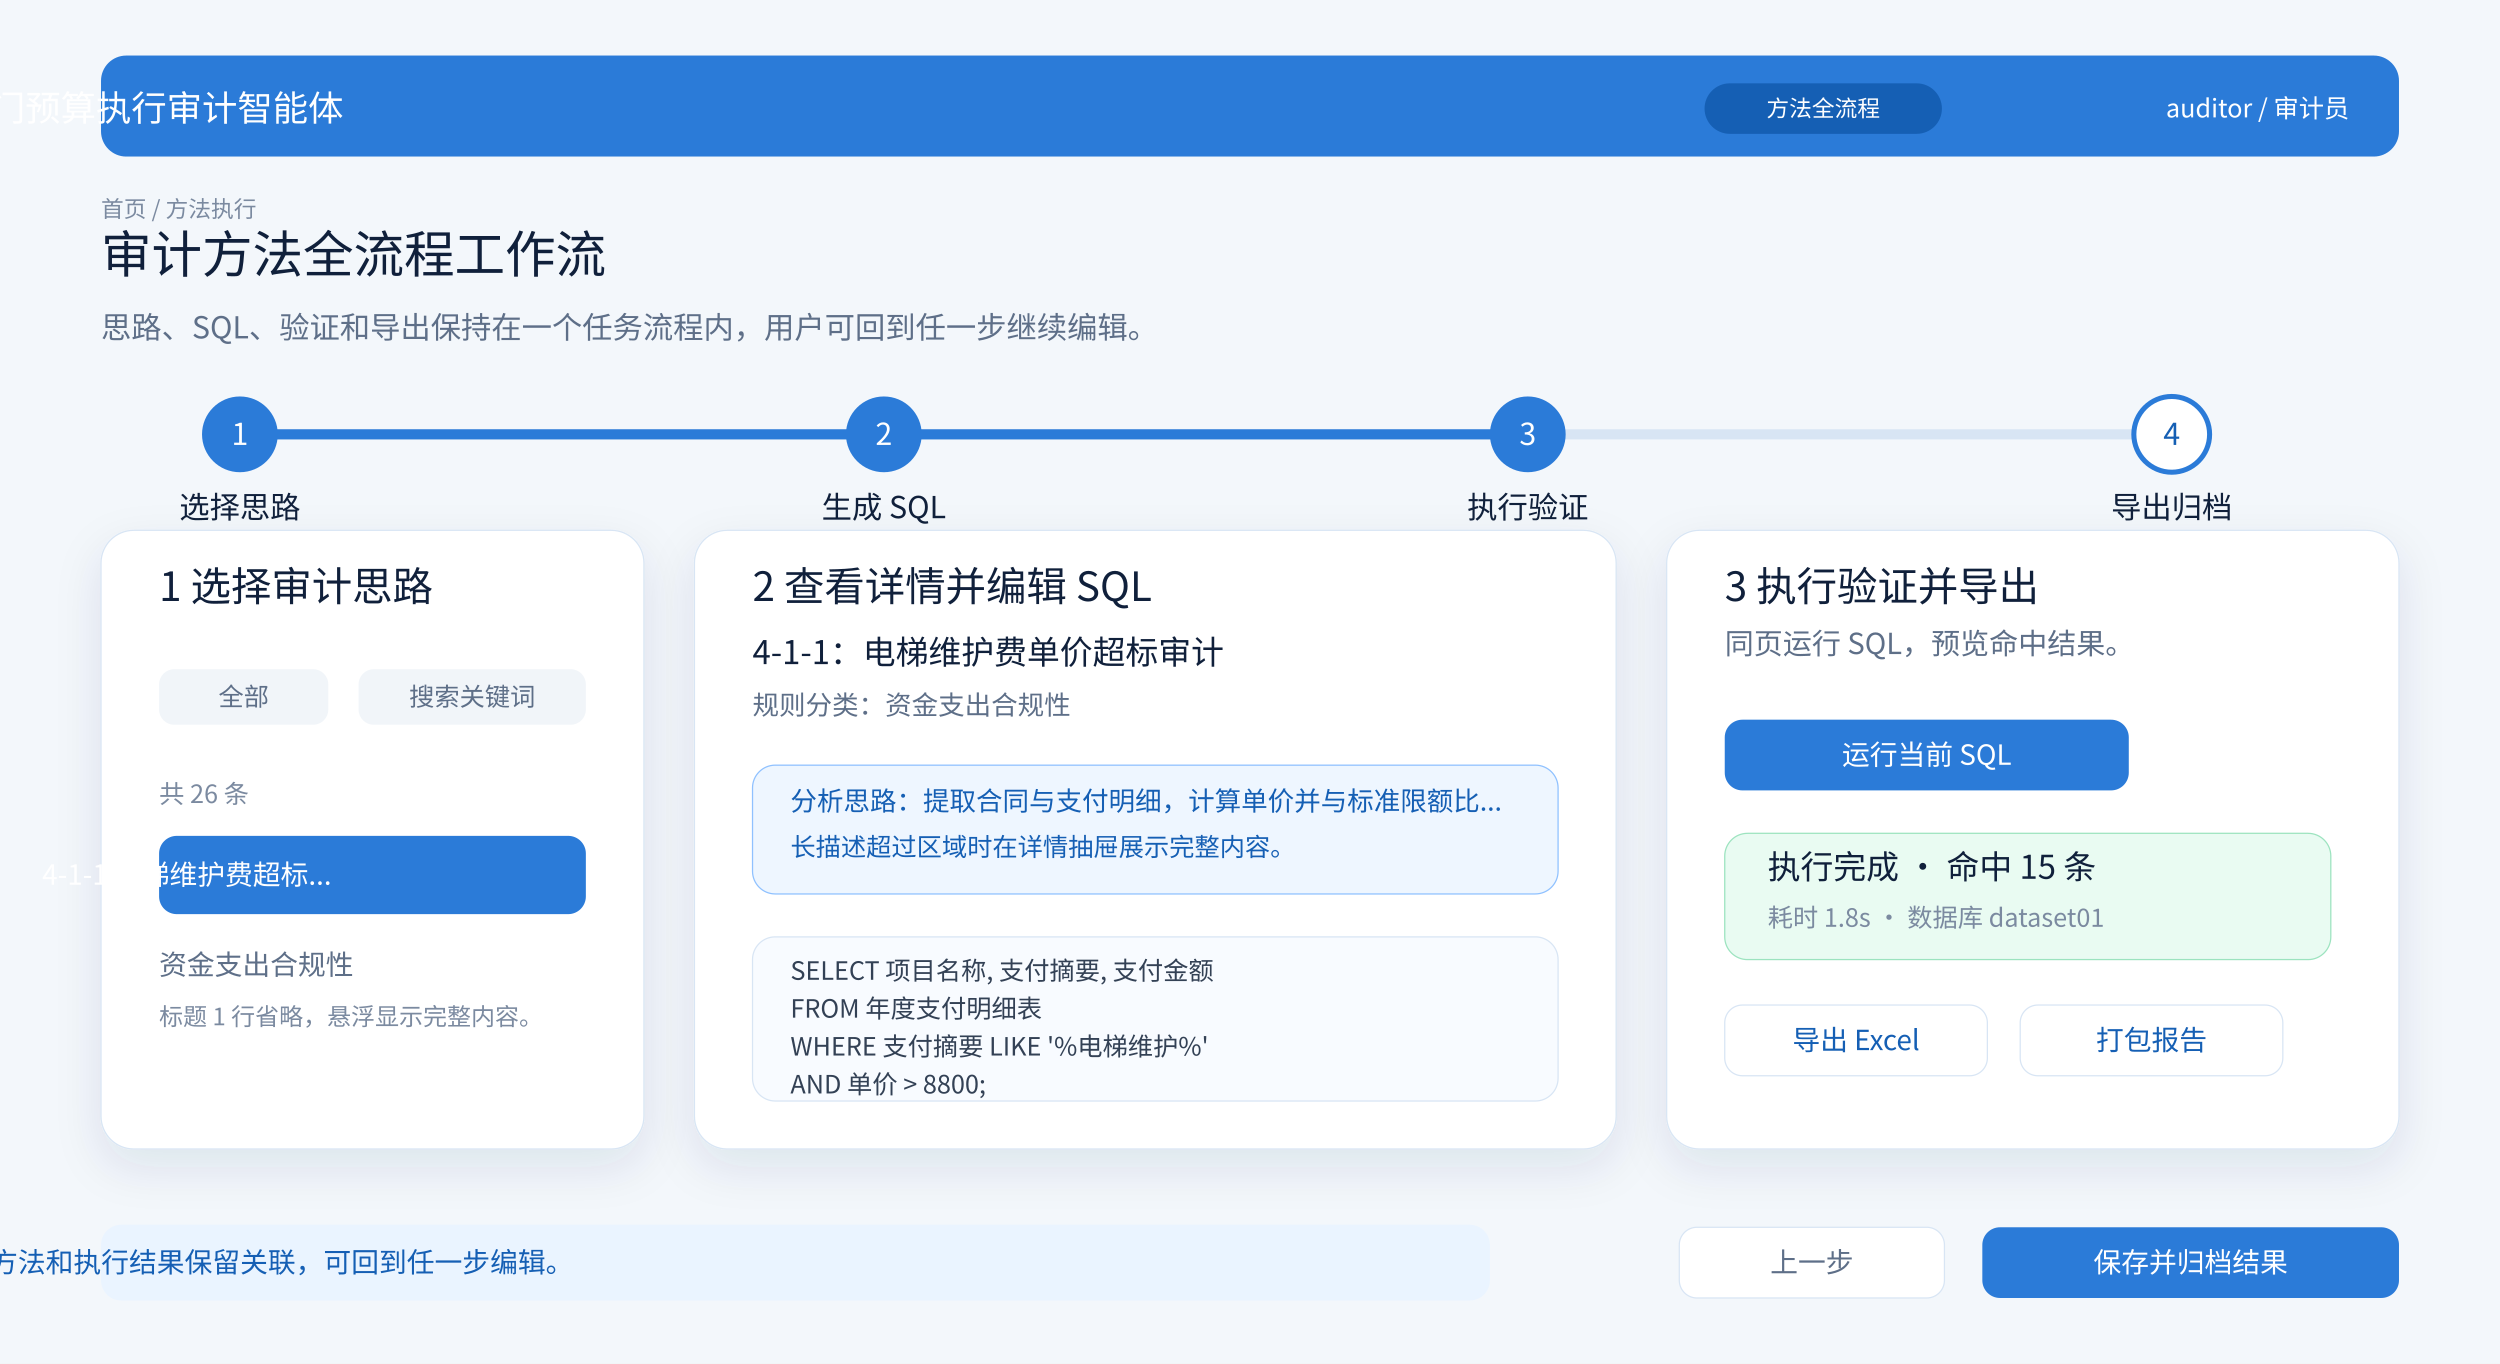
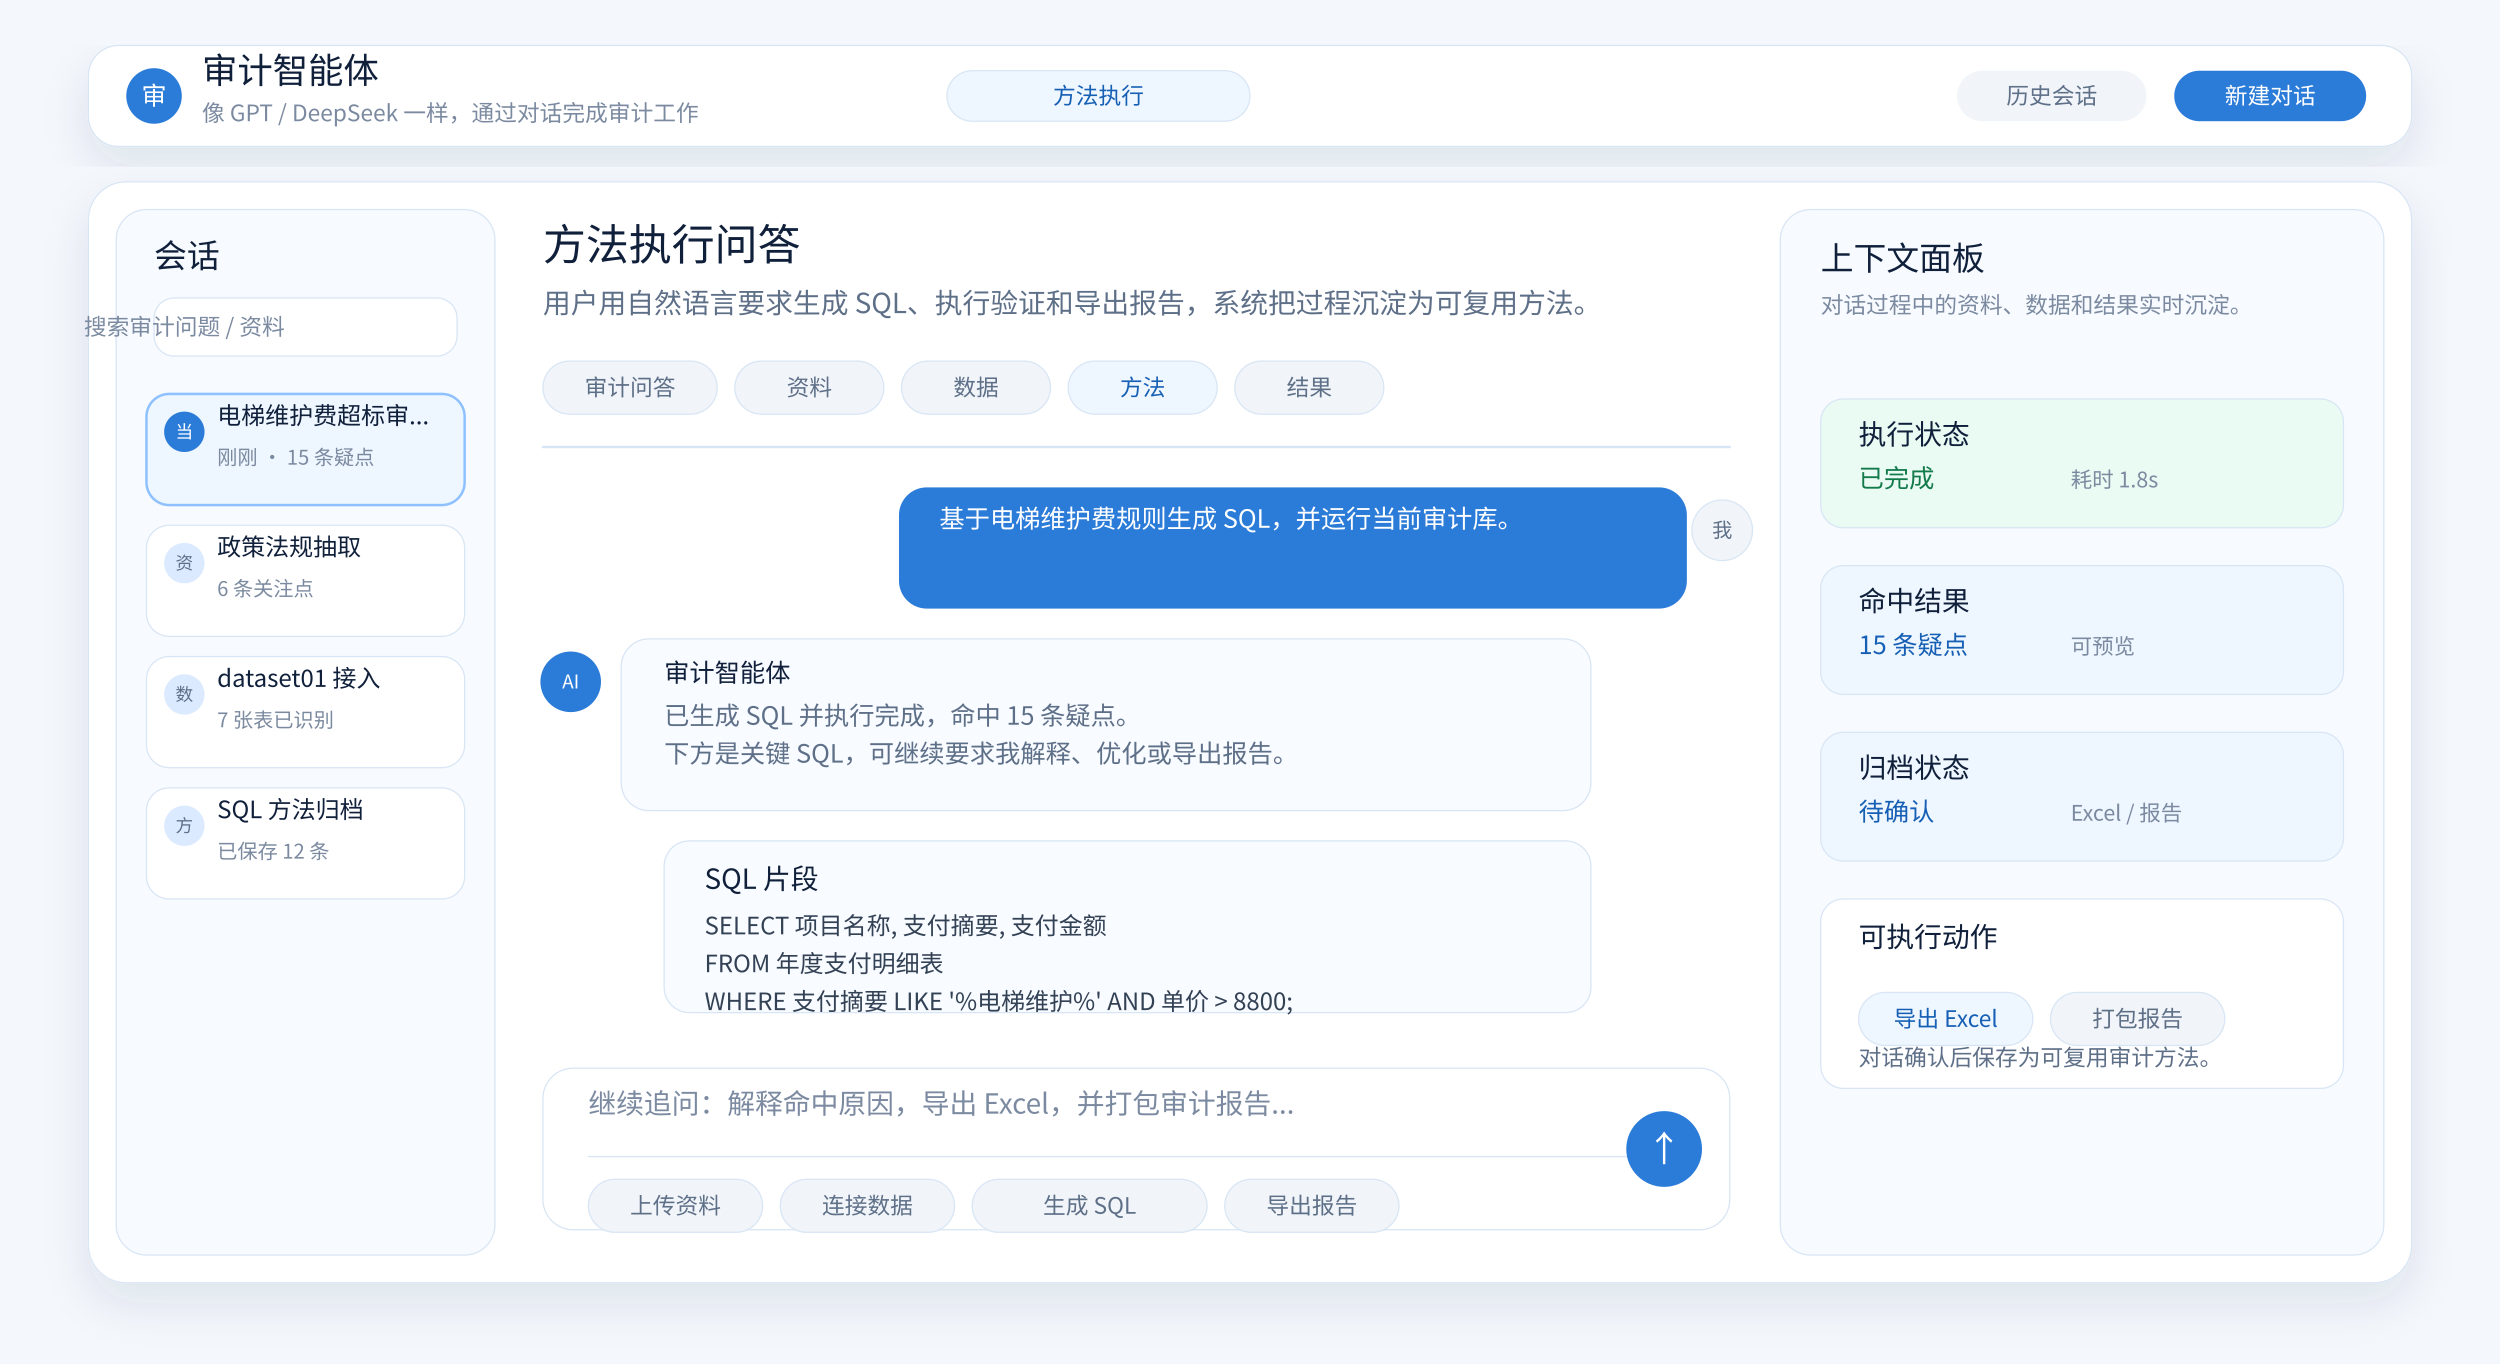
<svg xmlns="http://www.w3.org/2000/svg" width="1980" height="1080" viewBox="0 0 1980 1080" fill="none">
  <defs>
    <filter id="shadow" x="-20%" y="-20%" width="140%" height="140%">
-       <feDropShadow dx="0" dy="14" stdDeviation="18" flood-color="#15345b" flood-opacity="0.10" />
+       <feDropShadow dx="0" dy="16" stdDeviation="18" flood-color="#15345b" flood-opacity="0.10" />
    </filter>
  </defs>
-   <rect width="1980" height="1080" fill="#f3f7fb" />
-   <rect x="80" y="44" width="1820" height="80" rx="20" fill="#2b7bd8" />
-   <text x="118" y="86" fill="#ffffff" font-size="28" font-family="WenQuanYi Micro Hei, Noto Sans CJK SC, Microsoft YaHei, Arial, sans-serif" text-anchor="middle" dominant-baseline="middle">部门预算执行审计智能体</text>
-   <rect x="1350" y="66" width="188" height="40" rx="20" fill="#155fb4" />
-   <text x="1444" y="86" fill="#ffffff" font-size="18" font-family="WenQuanYi Micro Hei, Noto Sans CJK SC, Microsoft YaHei, Arial, sans-serif" text-anchor="middle" dominant-baseline="middle">方法全流程</text>
-   <text x="1788" y="86" fill="#ffffff" font-size="20" font-family="WenQuanYi Micro Hei, Noto Sans CJK SC, Microsoft YaHei, Arial, sans-serif" text-anchor="middle" dominant-baseline="middle">auditor / 审计员</text>
-   <text x="80" y="172" fill="#7b8aa0" font-size="18" font-family="WenQuanYi Micro Hei, Noto Sans CJK SC, Microsoft YaHei, Arial, sans-serif" text-anchor="start" dominant-baseline="auto">首页 / 方法执行</text>
-   <text x="80" y="216" fill="#10203b" font-size="40" font-family="WenQuanYi Micro Hei, Noto Sans CJK SC, Microsoft YaHei, Arial, sans-serif" text-anchor="start" dominant-baseline="auto">审计方法全流程工作流</text>
-   <text x="80" y="268" fill="#5e6f88" font-size="24" font-family="WenQuanYi Micro Hei, Noto Sans CJK SC, Microsoft YaHei, Arial, sans-serif" text-anchor="start" dominant-baseline="auto">思路、SQL、验证和导出保持在一个任务流程内，用户可回到任一步继续编辑。</text>
-   <line x1="190" y1="344" x2="1720" y2="344" stroke="#d8e5f4" stroke-width="8" stroke-linecap="round" />
-   <line x1="190" y1="344" x2="1210" y2="344" stroke="#2b7bd8" stroke-width="8" stroke-linecap="round" />
-   <circle cx="190" cy="344" r="30" fill="#2b7bd8" />
-   <text x="190" y="344" fill="#ffffff" font-size="24" font-family="WenQuanYi Micro Hei, Noto Sans CJK SC, Microsoft YaHei, Arial, sans-serif" text-anchor="middle" dominant-baseline="middle">1</text>
-   <text x="190" y="402" fill="#10203b" font-size="24" font-family="WenQuanYi Micro Hei, Noto Sans CJK SC, Microsoft YaHei, Arial, sans-serif" text-anchor="middle" dominant-baseline="middle">选择思路</text>
-   <circle cx="700" cy="344" r="30" fill="#2b7bd8" />
-   <text x="700" y="344" fill="#ffffff" font-size="24" font-family="WenQuanYi Micro Hei, Noto Sans CJK SC, Microsoft YaHei, Arial, sans-serif" text-anchor="middle" dominant-baseline="middle">2</text>
-   <text x="700" y="402" fill="#10203b" font-size="24" font-family="WenQuanYi Micro Hei, Noto Sans CJK SC, Microsoft YaHei, Arial, sans-serif" text-anchor="middle" dominant-baseline="middle">生成 SQL</text>
-   <circle cx="1210" cy="344" r="30" fill="#2b7bd8" />
-   <text x="1210" y="344" fill="#ffffff" font-size="24" font-family="WenQuanYi Micro Hei, Noto Sans CJK SC, Microsoft YaHei, Arial, sans-serif" text-anchor="middle" dominant-baseline="middle">3</text>
-   <text x="1210" y="402" fill="#10203b" font-size="24" font-family="WenQuanYi Micro Hei, Noto Sans CJK SC, Microsoft YaHei, Arial, sans-serif" text-anchor="middle" dominant-baseline="middle">执行验证</text>
-   <circle cx="1720" cy="344" r="30" fill="#ffffff" stroke="#2b7bd8" stroke-width="4" />
-   <text x="1720" y="344" fill="#155fb4" font-size="24" font-family="WenQuanYi Micro Hei, Noto Sans CJK SC, Microsoft YaHei, Arial, sans-serif" text-anchor="middle" dominant-baseline="middle">4</text>
-   <text x="1720" y="402" fill="#10203b" font-size="24" font-family="WenQuanYi Micro Hei, Noto Sans CJK SC, Microsoft YaHei, Arial, sans-serif" text-anchor="middle" dominant-baseline="middle">导出归档</text>
-   <rect x="80" y="420" width="430" height="490" rx="26" fill="#ffffff" stroke="#d8e5f4" stroke-width="1" filter="url(#shadow)" />
-   <text x="126" y="476" fill="#10203b" font-size="32" font-family="WenQuanYi Micro Hei, Noto Sans CJK SC, Microsoft YaHei, Arial, sans-serif" text-anchor="start" dominant-baseline="auto">1 选择审计思路</text>
-   <rect x="126" y="530" width="134" height="44" rx="12" fill="#f1f5f9" />
-   <text x="193" y="552" fill="#5e6f88" font-size="20" font-family="WenQuanYi Micro Hei, Noto Sans CJK SC, Microsoft YaHei, Arial, sans-serif" text-anchor="middle" dominant-baseline="middle">全部</text>
-   <rect x="284" y="530" width="180" height="44" rx="12" fill="#f1f5f9" />
-   <text x="374" y="552" fill="#5e6f88" font-size="20" font-family="WenQuanYi Micro Hei, Noto Sans CJK SC, Microsoft YaHei, Arial, sans-serif" text-anchor="middle" dominant-baseline="middle">搜索关键词</text>
-   <text x="126" y="636" fill="#7b8aa0" font-size="20" font-family="WenQuanYi Micro Hei, Noto Sans CJK SC, Microsoft YaHei, Arial, sans-serif" text-anchor="start" dominant-baseline="auto">共 26 条</text>
-   <rect x="126" y="662" width="338" height="62" rx="14" fill="#2b7bd8" />
-   <text x="148" y="693" fill="#ffffff" font-size="22" font-family="WenQuanYi Micro Hei, Noto Sans CJK SC, Microsoft YaHei, Arial, sans-serif" text-anchor="middle" dominant-baseline="middle">4-1-1 电梯维护费超标...</text>
-   <text x="126" y="772" fill="#5e6f88" font-size="22" font-family="WenQuanYi Micro Hei, Noto Sans CJK SC, Microsoft YaHei, Arial, sans-serif" text-anchor="start" dominant-baseline="auto">资金支出合规性</text>
-   <text x="126" y="812" fill="#7b8aa0" font-size="19" font-family="WenQuanYi Micro Hei, Noto Sans CJK SC, Microsoft YaHei, Arial, sans-serif" text-anchor="start" dominant-baseline="auto">标题 1 行省略，悬浮显示完整内容。</text>
-   <rect x="550" y="420" width="730" height="490" rx="26" fill="#ffffff" stroke="#d8e5f4" stroke-width="1" filter="url(#shadow)" />
-   <text x="596" y="476" fill="#10203b" font-size="32" font-family="WenQuanYi Micro Hei, Noto Sans CJK SC, Microsoft YaHei, Arial, sans-serif" text-anchor="start" dominant-baseline="auto">2 查看详情并编辑 SQL</text>
-   <text x="596" y="526" fill="#10203b" font-size="26" font-family="WenQuanYi Micro Hei, Noto Sans CJK SC, Microsoft YaHei, Arial, sans-serif" text-anchor="start" dominant-baseline="auto">4-1-1：电梯维护费单价超标审计</text>
-   <text x="596" y="566" fill="#5e6f88" font-size="21" font-family="WenQuanYi Micro Hei, Noto Sans CJK SC, Microsoft YaHei, Arial, sans-serif" text-anchor="start" dominant-baseline="auto">规则分类：资金支出合规性</text>
-   <rect x="596" y="606" width="638" height="102" rx="18" fill="#eef6ff" stroke="#8fc1ff" stroke-width="1" />
-   <text x="626" y="642" fill="#155fb4" font-size="21" font-family="WenQuanYi Micro Hei, Noto Sans CJK SC, Microsoft YaHei, Arial, sans-serif" text-anchor="start" dominant-baseline="auto">分析思路：提取合同与支付明细，计算单价并与标准限额比...</text>
-   <text x="626" y="678" fill="#155fb4" font-size="20" font-family="WenQuanYi Micro Hei, Noto Sans CJK SC, Microsoft YaHei, Arial, sans-serif" text-anchor="start" dominant-baseline="auto">长描述超过区域时在详情抽屉展示完整内容。</text>
-   <rect x="596" y="742" width="638" height="130" rx="18" fill="#f8fbff" stroke="#d8e5f4" stroke-width="1" />
-   <text x="626" y="776" fill="#334155" font-size="20" font-family="WenQuanYi Micro Hei, Noto Sans CJK SC, Microsoft YaHei, Arial, sans-serif" text-anchor="start" dominant-baseline="auto">SELECT 项目名称, 支付摘要, 支付金额</text>
-   <text x="626" y="806" fill="#334155" font-size="20" font-family="WenQuanYi Micro Hei, Noto Sans CJK SC, Microsoft YaHei, Arial, sans-serif" text-anchor="start" dominant-baseline="auto">FROM 年度支付明细表</text>
-   <text x="626" y="836" fill="#334155" font-size="20" font-family="WenQuanYi Micro Hei, Noto Sans CJK SC, Microsoft YaHei, Arial, sans-serif" text-anchor="start" dominant-baseline="auto">WHERE 支付摘要 LIKE '%电梯维护%'</text>
-   <text x="626" y="866" fill="#334155" font-size="20" font-family="WenQuanYi Micro Hei, Noto Sans CJK SC, Microsoft YaHei, Arial, sans-serif" text-anchor="start" dominant-baseline="auto">AND 单价 &gt; 8800;</text>
-   <rect x="1320" y="420" width="580" height="490" rx="26" fill="#ffffff" stroke="#d8e5f4" stroke-width="1" filter="url(#shadow)" />
-   <text x="1366" y="476" fill="#10203b" font-size="32" font-family="WenQuanYi Micro Hei, Noto Sans CJK SC, Microsoft YaHei, Arial, sans-serif" text-anchor="start" dominant-baseline="auto">3 执行验证并导出</text>
-   <text x="1366" y="518" fill="#5e6f88" font-size="23" font-family="WenQuanYi Micro Hei, Noto Sans CJK SC, Microsoft YaHei, Arial, sans-serif" text-anchor="start" dominant-baseline="auto">同页运行 SQL，预览命中结果。</text>
-   <rect x="1366" y="570" width="320" height="56" rx="14" fill="#2b7bd8" />
-   <text x="1526" y="598" fill="#ffffff" font-size="22" font-family="WenQuanYi Micro Hei, Noto Sans CJK SC, Microsoft YaHei, Arial, sans-serif" text-anchor="middle" dominant-baseline="middle">运行当前 SQL</text>
-   <rect x="1366" y="660" width="480" height="100" rx="18" fill="#e9fbf2" stroke="#9ce3bf" stroke-width="1" />
-   <text x="1400" y="696" fill="#10203b" font-size="26" font-family="WenQuanYi Micro Hei, Noto Sans CJK SC, Microsoft YaHei, Arial, sans-serif" text-anchor="start" dominant-baseline="auto">执行完成 · 命中 15 条</text>
-   <text x="1400" y="734" fill="#7b8aa0" font-size="20" font-family="WenQuanYi Micro Hei, Noto Sans CJK SC, Microsoft YaHei, Arial, sans-serif" text-anchor="start" dominant-baseline="auto">耗时 1.8s · 数据库 dataset01</text>
-   <rect x="1366" y="796" width="208" height="56" rx="14" fill="#ffffff" stroke="#d8e5f4" stroke-width="1" />
-   <text x="1470" y="824" fill="#155fb4" font-size="22" font-family="WenQuanYi Micro Hei, Noto Sans CJK SC, Microsoft YaHei, Arial, sans-serif" text-anchor="middle" dominant-baseline="middle">导出 Excel</text>
-   <rect x="1600" y="796" width="208" height="56" rx="14" fill="#ffffff" stroke="#d8e5f4" stroke-width="1" />
-   <text x="1704" y="824" fill="#155fb4" font-size="22" font-family="WenQuanYi Micro Hei, Noto Sans CJK SC, Microsoft YaHei, Arial, sans-serif" text-anchor="middle" dominant-baseline="middle">打包报告</text>
-   <rect x="80" y="970" width="1100" height="60" rx="16" fill="#eaf4ff" />
-   <text x="112" y="1000" fill="#155fb4" font-size="22" font-family="WenQuanYi Micro Hei, Noto Sans CJK SC, Microsoft YaHei, Arial, sans-serif" text-anchor="middle" dominant-baseline="middle">统一结果：思路、SQL 方法和执行结果保留关联，可回到任一步编辑。</text>
-   <rect x="1330" y="972" width="210" height="56" rx="14" fill="#ffffff" stroke="#d8e5f4" stroke-width="1" />
-   <text x="1435" y="1000" fill="#5e6f88" font-size="22" font-family="WenQuanYi Micro Hei, Noto Sans CJK SC, Microsoft YaHei, Arial, sans-serif" text-anchor="middle" dominant-baseline="middle">上一步</text>
-   <rect x="1570" y="972" width="330" height="56" rx="14" fill="#2b7bd8" />
-   <text x="1735" y="1000" fill="#ffffff" font-size="22" font-family="WenQuanYi Micro Hei, Noto Sans CJK SC, Microsoft YaHei, Arial, sans-serif" text-anchor="middle" dominant-baseline="middle">保存并归档结果</text>
+   <rect width="1980" height="1080" fill="#f4f7fb" />
+   <rect x="70" y="36" width="1840" height="80" rx="24" fill="#ffffff" stroke="#d8e5f4" stroke-width="1" filter="url(#shadow)" />
+   <circle cx="122" cy="76" r="22" fill="#2b7bd8" />
+   <text x="122" y="76" fill="#ffffff" font-size="20" font-family="WenQuanYi Micro Hei, Noto Sans CJK SC, Microsoft YaHei, Arial, sans-serif" text-anchor="middle" dominant-baseline="middle">审</text>
+   <text x="160" y="66" fill="#10203b" font-size="28" font-family="WenQuanYi Micro Hei, Noto Sans CJK SC, Microsoft YaHei, Arial, sans-serif" text-anchor="start" dominant-baseline="auto">审计智能体</text>
+   <text x="160" y="96" fill="#7b8aa0" font-size="18" font-family="WenQuanYi Micro Hei, Noto Sans CJK SC, Microsoft YaHei, Arial, sans-serif" text-anchor="start" dominant-baseline="auto">像 GPT / DeepSeek 一样，通过对话完成审计工作</text>
+   <rect x="750" y="56" width="240" height="40" rx="20" fill="#eef6ff" stroke="#d8e5f4" stroke-width="1" />
+   <text x="870" y="76" fill="#155fb4" font-size="18" font-family="WenQuanYi Micro Hei, Noto Sans CJK SC, Microsoft YaHei, Arial, sans-serif" text-anchor="middle" dominant-baseline="middle">方法执行</text>
+   <rect x="1550" y="56" width="150" height="40" rx="20" fill="#f1f5f9" />
+   <text x="1625" y="76" fill="#5e6f88" font-size="18" font-family="WenQuanYi Micro Hei, Noto Sans CJK SC, Microsoft YaHei, Arial, sans-serif" text-anchor="middle" dominant-baseline="middle">历史会话</text>
+   <rect x="1722" y="56" width="152" height="40" rx="20" fill="#2b7bd8" />
+   <text x="1798" y="76" fill="#ffffff" font-size="18" font-family="WenQuanYi Micro Hei, Noto Sans CJK SC, Microsoft YaHei, Arial, sans-serif" text-anchor="middle" dominant-baseline="middle">新建对话</text>
+   <rect x="70" y="144" width="1840" height="872" rx="30" fill="#ffffff" stroke="#d8e5f4" stroke-width="1" filter="url(#shadow)" />
+   <rect x="92" y="166" width="300" height="828" rx="24" fill="#f7fbff" stroke="#d8e5f4" stroke-width="1" />
+   <text x="122" y="212" fill="#10203b" font-size="26" font-family="WenQuanYi Micro Hei, Noto Sans CJK SC, Microsoft YaHei, Arial, sans-serif" text-anchor="start" dominant-baseline="auto">会话</text>
+   <rect x="122" y="236" width="240" height="46" rx="16" fill="#ffffff" stroke="#d8e5f4" stroke-width="1" />
+   <text x="146" y="259" fill="#7b8aa0" font-size="18" font-family="WenQuanYi Micro Hei, Noto Sans CJK SC, Microsoft YaHei, Arial, sans-serif" text-anchor="middle" dominant-baseline="middle">搜索审计问题 / 资料</text>
+   <rect x="116" y="312" width="252" height="88" rx="18" fill="#eef6ff" stroke="#8fc1ff" stroke-width="2" />
+   <circle cx="146" cy="342" r="16" fill="#2b7bd8" />
+   <text x="146" y="342" fill="#ffffff" font-size="14" font-family="WenQuanYi Micro Hei, Noto Sans CJK SC, Microsoft YaHei, Arial, sans-serif" text-anchor="middle" dominant-baseline="middle">当</text>
+   <text x="172" y="336" fill="#10203b" font-size="19" font-family="WenQuanYi Micro Hei, Noto Sans CJK SC, Microsoft YaHei, Arial, sans-serif" text-anchor="start" dominant-baseline="auto">电梯维护费超标审...</text>
+   <text x="172" y="368" fill="#7b8aa0" font-size="16" font-family="WenQuanYi Micro Hei, Noto Sans CJK SC, Microsoft YaHei, Arial, sans-serif" text-anchor="start" dominant-baseline="auto">刚刚 · 15 条疑点</text>
+   <rect x="116" y="416" width="252" height="88" rx="18" fill="#ffffff" stroke="#d8e5f4" stroke-width="1" />
+   <circle cx="146" cy="446" r="16" fill="#dbeafe" />
+   <text x="146" y="446" fill="#5e6f88" font-size="14" font-family="WenQuanYi Micro Hei, Noto Sans CJK SC, Microsoft YaHei, Arial, sans-serif" text-anchor="middle" dominant-baseline="middle">资</text>
+   <text x="172" y="440" fill="#10203b" font-size="19" font-family="WenQuanYi Micro Hei, Noto Sans CJK SC, Microsoft YaHei, Arial, sans-serif" text-anchor="start" dominant-baseline="auto">政策法规抽取</text>
+   <text x="172" y="472" fill="#7b8aa0" font-size="16" font-family="WenQuanYi Micro Hei, Noto Sans CJK SC, Microsoft YaHei, Arial, sans-serif" text-anchor="start" dominant-baseline="auto">6 条关注点</text>
+   <rect x="116" y="520" width="252" height="88" rx="18" fill="#ffffff" stroke="#d8e5f4" stroke-width="1" />
+   <circle cx="146" cy="550" r="16" fill="#dbeafe" />
+   <text x="146" y="550" fill="#5e6f88" font-size="14" font-family="WenQuanYi Micro Hei, Noto Sans CJK SC, Microsoft YaHei, Arial, sans-serif" text-anchor="middle" dominant-baseline="middle">数</text>
+   <text x="172" y="544" fill="#10203b" font-size="19" font-family="WenQuanYi Micro Hei, Noto Sans CJK SC, Microsoft YaHei, Arial, sans-serif" text-anchor="start" dominant-baseline="auto">dataset01 接入</text>
+   <text x="172" y="576" fill="#7b8aa0" font-size="16" font-family="WenQuanYi Micro Hei, Noto Sans CJK SC, Microsoft YaHei, Arial, sans-serif" text-anchor="start" dominant-baseline="auto">7 张表已识别</text>
+   <rect x="116" y="624" width="252" height="88" rx="18" fill="#ffffff" stroke="#d8e5f4" stroke-width="1" />
+   <circle cx="146" cy="654" r="16" fill="#dbeafe" />
+   <text x="146" y="654" fill="#5e6f88" font-size="14" font-family="WenQuanYi Micro Hei, Noto Sans CJK SC, Microsoft YaHei, Arial, sans-serif" text-anchor="middle" dominant-baseline="middle">方</text>
+   <text x="172" y="648" fill="#10203b" font-size="19" font-family="WenQuanYi Micro Hei, Noto Sans CJK SC, Microsoft YaHei, Arial, sans-serif" text-anchor="start" dominant-baseline="auto">SQL 方法归档</text>
+   <text x="172" y="680" fill="#7b8aa0" font-size="16" font-family="WenQuanYi Micro Hei, Noto Sans CJK SC, Microsoft YaHei, Arial, sans-serif" text-anchor="start" dominant-baseline="auto">已保存 12 条</text>
+   <text x="430" y="206" fill="#10203b" font-size="34" font-family="WenQuanYi Micro Hei, Noto Sans CJK SC, Microsoft YaHei, Arial, sans-serif" text-anchor="start" dominant-baseline="auto">方法执行问答</text>
+   <text x="430" y="248" fill="#5e6f88" font-size="22" font-family="WenQuanYi Micro Hei, Noto Sans CJK SC, Microsoft YaHei, Arial, sans-serif" text-anchor="start" dominant-baseline="auto">用户用自然语言要求生成 SQL、执行验证和导出报告，系统把过程沉淀为可复用方法。</text>
+   <rect x="430" y="286" width="138" height="42" rx="21" fill="#f1f5f9" stroke="#d8e5f4" stroke-width="1" />
+   <text x="499" y="307" fill="#5e6f88" font-size="18" font-family="WenQuanYi Micro Hei, Noto Sans CJK SC, Microsoft YaHei, Arial, sans-serif" text-anchor="middle" dominant-baseline="middle">审计问答</text>
+   <rect x="582" y="286" width="118" height="42" rx="21" fill="#f1f5f9" stroke="#d8e5f4" stroke-width="1" />
+   <text x="641" y="307" fill="#5e6f88" font-size="18" font-family="WenQuanYi Micro Hei, Noto Sans CJK SC, Microsoft YaHei, Arial, sans-serif" text-anchor="middle" dominant-baseline="middle">资料</text>
+   <rect x="714" y="286" width="118" height="42" rx="21" fill="#f1f5f9" stroke="#d8e5f4" stroke-width="1" />
+   <text x="773" y="307" fill="#5e6f88" font-size="18" font-family="WenQuanYi Micro Hei, Noto Sans CJK SC, Microsoft YaHei, Arial, sans-serif" text-anchor="middle" dominant-baseline="middle">数据</text>
+   <rect x="846" y="286" width="118" height="42" rx="21" fill="#eef6ff" stroke="#d8e5f4" stroke-width="1" />
+   <text x="905" y="307" fill="#155fb4" font-size="18" font-family="WenQuanYi Micro Hei, Noto Sans CJK SC, Microsoft YaHei, Arial, sans-serif" text-anchor="middle" dominant-baseline="middle">方法</text>
+   <rect x="978" y="286" width="118" height="42" rx="21" fill="#f1f5f9" stroke="#d8e5f4" stroke-width="1" />
+   <text x="1037" y="307" fill="#5e6f88" font-size="18" font-family="WenQuanYi Micro Hei, Noto Sans CJK SC, Microsoft YaHei, Arial, sans-serif" text-anchor="middle" dominant-baseline="middle">结果</text>
+   <line x1="430" y1="354" x2="1370" y2="354" stroke="#d8e5f4" stroke-width="2" stroke-linecap="round" />
+   <rect x="1410" y="166" width="478" height="828" rx="24" fill="#f7fbff" stroke="#d8e5f4" stroke-width="1" />
+   <text x="1442" y="214" fill="#10203b" font-size="26" font-family="WenQuanYi Micro Hei, Noto Sans CJK SC, Microsoft YaHei, Arial, sans-serif" text-anchor="start" dominant-baseline="auto">上下文面板</text>
+   <text x="1442" y="248" fill="#7b8aa0" font-size="18" font-family="WenQuanYi Micro Hei, Noto Sans CJK SC, Microsoft YaHei, Arial, sans-serif" text-anchor="start" dominant-baseline="auto">对话过程中的资料、数据和结果实时沉淀。</text>
+   <rect x="712" y="386" width="624" height="96" rx="22" fill="#2b7bd8" />
+   <text x="744" y="418" fill="#ffffff" font-size="20" font-family="WenQuanYi Micro Hei, Noto Sans CJK SC, Microsoft YaHei, Arial, sans-serif" text-anchor="start" dominant-baseline="auto">基于电梯维护费规则生成 SQL，并运行当前审计库。</text>
+   <circle cx="1364" cy="420" r="24" fill="#f1f5f9" stroke="#d8e5f4" stroke-width="1" />
+   <text x="1364" y="420" fill="#5e6f88" font-size="16" font-family="WenQuanYi Micro Hei, Noto Sans CJK SC, Microsoft YaHei, Arial, sans-serif" text-anchor="middle" dominant-baseline="middle">我</text>
+   <circle cx="452" cy="540" r="24" fill="#2b7bd8" />
+   <text x="452" y="540" fill="#ffffff" font-size="15" font-family="WenQuanYi Micro Hei, Noto Sans CJK SC, Microsoft YaHei, Arial, sans-serif" text-anchor="middle" dominant-baseline="middle">AI</text>
+   <rect x="492" y="506" width="768" height="136" rx="22" fill="#f8fbff" stroke="#d8e5f4" stroke-width="1" />
+   <text x="526" y="540" fill="#10203b" font-size="20" font-family="WenQuanYi Micro Hei, Noto Sans CJK SC, Microsoft YaHei, Arial, sans-serif" text-anchor="start" dominant-baseline="auto">审计智能体</text>
+   <text x="526" y="574" fill="#5e6f88" font-size="20" font-family="WenQuanYi Micro Hei, Noto Sans CJK SC, Microsoft YaHei, Arial, sans-serif" text-anchor="start" dominant-baseline="auto">已生成 SQL 并执行完成，命中 15 条疑点。</text>
+   <text x="526" y="604" fill="#5e6f88" font-size="20" font-family="WenQuanYi Micro Hei, Noto Sans CJK SC, Microsoft YaHei, Arial, sans-serif" text-anchor="start" dominant-baseline="auto">下方是关键 SQL，可继续要求我解释、优化或导出报告。</text>
+   <rect x="526" y="666" width="734" height="136" rx="20" fill="#f8fbff" stroke="#d8e5f4" stroke-width="1" />
+   <text x="558" y="704" fill="#10203b" font-size="22" font-family="WenQuanYi Micro Hei, Noto Sans CJK SC, Microsoft YaHei, Arial, sans-serif" text-anchor="start" dominant-baseline="auto">SQL 片段</text>
+   <text x="558" y="740" fill="#334155" font-size="19" font-family="WenQuanYi Micro Hei, Noto Sans CJK SC, Microsoft YaHei, Arial, sans-serif" text-anchor="start" dominant-baseline="auto">SELECT 项目名称, 支付摘要, 支付金额</text>
+   <text x="558" y="770" fill="#334155" font-size="19" font-family="WenQuanYi Micro Hei, Noto Sans CJK SC, Microsoft YaHei, Arial, sans-serif" text-anchor="start" dominant-baseline="auto">FROM 年度支付明细表</text>
+   <text x="558" y="800" fill="#334155" font-size="19" font-family="WenQuanYi Micro Hei, Noto Sans CJK SC, Microsoft YaHei, Arial, sans-serif" text-anchor="start" dominant-baseline="auto">WHERE 支付摘要 LIKE '%电梯维护%' AND 单价 &gt; 8800;</text>
+   <rect x="430" y="846" width="940" height="128" rx="24" fill="#ffffff" stroke="#d8e5f4" stroke-width="1" />
+   <text x="466" y="882" fill="#7b8aa0" font-size="22" font-family="WenQuanYi Micro Hei, Noto Sans CJK SC, Microsoft YaHei, Arial, sans-serif" text-anchor="start" dominant-baseline="auto">继续追问：解释命中原因，导出 Excel，并打包审计报告...</text>
+   <line x1="466" y1="916" x2="1334" y2="916" stroke="#d8e5f4" stroke-width="1" stroke-linecap="round" />
+   <rect x="466" y="934" width="138" height="42" rx="21" fill="#f1f5f9" stroke="#d8e5f4" stroke-width="1" />
+   <text x="535" y="955" fill="#5e6f88" font-size="18" font-family="WenQuanYi Micro Hei, Noto Sans CJK SC, Microsoft YaHei, Arial, sans-serif" text-anchor="middle" dominant-baseline="middle">上传资料</text>
+   <rect x="618" y="934" width="138" height="42" rx="21" fill="#f1f5f9" stroke="#d8e5f4" stroke-width="1" />
+   <text x="687" y="955" fill="#5e6f88" font-size="18" font-family="WenQuanYi Micro Hei, Noto Sans CJK SC, Microsoft YaHei, Arial, sans-serif" text-anchor="middle" dominant-baseline="middle">连接数据</text>
+   <rect x="770" y="934" width="186" height="42" rx="21" fill="#f1f5f9" stroke="#d8e5f4" stroke-width="1" />
+   <text x="863" y="955" fill="#5e6f88" font-size="18" font-family="WenQuanYi Micro Hei, Noto Sans CJK SC, Microsoft YaHei, Arial, sans-serif" text-anchor="middle" dominant-baseline="middle">生成 SQL</text>
+   <rect x="970" y="934" width="138" height="42" rx="21" fill="#f1f5f9" stroke="#d8e5f4" stroke-width="1" />
+   <text x="1039" y="955" fill="#5e6f88" font-size="18" font-family="WenQuanYi Micro Hei, Noto Sans CJK SC, Microsoft YaHei, Arial, sans-serif" text-anchor="middle" dominant-baseline="middle">导出报告</text>
+   <circle cx="1318" cy="910" r="30" fill="#2b7bd8" />
+   <text x="1318" y="910" fill="#ffffff" font-size="28" font-family="WenQuanYi Micro Hei, Noto Sans CJK SC, Microsoft YaHei, Arial, sans-serif" text-anchor="middle" dominant-baseline="middle">↑</text>
+   <rect x="1442" y="316" width="414" height="102" rx="18" fill="#e9fbf2" stroke="#d8e5f4" stroke-width="1" />
+   <text x="1472" y="352" fill="#10203b" font-size="22" font-family="WenQuanYi Micro Hei, Noto Sans CJK SC, Microsoft YaHei, Arial, sans-serif" text-anchor="start" dominant-baseline="auto">执行状态</text>
+   <text x="1472" y="386" fill="#137a4c" font-size="20" font-family="WenQuanYi Micro Hei, Noto Sans CJK SC, Microsoft YaHei, Arial, sans-serif" text-anchor="start" dominant-baseline="auto">已完成</text>
+   <text x="1640" y="386" fill="#7b8aa0" font-size="17" font-family="WenQuanYi Micro Hei, Noto Sans CJK SC, Microsoft YaHei, Arial, sans-serif" text-anchor="start" dominant-baseline="auto">耗时 1.8s</text>
+   <rect x="1442" y="448" width="414" height="102" rx="18" fill="#eef6ff" stroke="#d8e5f4" stroke-width="1" />
+   <text x="1472" y="484" fill="#10203b" font-size="22" font-family="WenQuanYi Micro Hei, Noto Sans CJK SC, Microsoft YaHei, Arial, sans-serif" text-anchor="start" dominant-baseline="auto">命中结果</text>
+   <text x="1472" y="518" fill="#155fb4" font-size="20" font-family="WenQuanYi Micro Hei, Noto Sans CJK SC, Microsoft YaHei, Arial, sans-serif" text-anchor="start" dominant-baseline="auto">15 条疑点</text>
+   <text x="1640" y="518" fill="#7b8aa0" font-size="17" font-family="WenQuanYi Micro Hei, Noto Sans CJK SC, Microsoft YaHei, Arial, sans-serif" text-anchor="start" dominant-baseline="auto">可预览</text>
+   <rect x="1442" y="580" width="414" height="102" rx="18" fill="#eef6ff" stroke="#d8e5f4" stroke-width="1" />
+   <text x="1472" y="616" fill="#10203b" font-size="22" font-family="WenQuanYi Micro Hei, Noto Sans CJK SC, Microsoft YaHei, Arial, sans-serif" text-anchor="start" dominant-baseline="auto">归档状态</text>
+   <text x="1472" y="650" fill="#155fb4" font-size="20" font-family="WenQuanYi Micro Hei, Noto Sans CJK SC, Microsoft YaHei, Arial, sans-serif" text-anchor="start" dominant-baseline="auto">待确认</text>
+   <text x="1640" y="650" fill="#7b8aa0" font-size="17" font-family="WenQuanYi Micro Hei, Noto Sans CJK SC, Microsoft YaHei, Arial, sans-serif" text-anchor="start" dominant-baseline="auto">Excel / 报告</text>
+   <rect x="1442" y="712" width="414" height="150" rx="18" fill="#ffffff" stroke="#d8e5f4" stroke-width="1" />
+   <text x="1472" y="750" fill="#10203b" font-size="22" font-family="WenQuanYi Micro Hei, Noto Sans CJK SC, Microsoft YaHei, Arial, sans-serif" text-anchor="start" dominant-baseline="auto">可执行动作</text>
+   <rect x="1472" y="786" width="138" height="42" rx="21" fill="#eef6ff" stroke="#d8e5f4" stroke-width="1" />
+   <text x="1541" y="807" fill="#155fb4" font-size="18" font-family="WenQuanYi Micro Hei, Noto Sans CJK SC, Microsoft YaHei, Arial, sans-serif" text-anchor="middle" dominant-baseline="middle">导出 Excel</text>
+   <rect x="1624" y="786" width="138" height="42" rx="21" fill="#f1f5f9" stroke="#d8e5f4" stroke-width="1" />
+   <text x="1693" y="807" fill="#5e6f88" font-size="18" font-family="WenQuanYi Micro Hei, Noto Sans CJK SC, Microsoft YaHei, Arial, sans-serif" text-anchor="middle" dominant-baseline="middle">打包报告</text>
+   <text x="1472" y="844" fill="#5e6f88" font-size="18" font-family="WenQuanYi Micro Hei, Noto Sans CJK SC, Microsoft YaHei, Arial, sans-serif" text-anchor="start" dominant-baseline="auto">对话确认后保存为可复用审计方法。</text>
</svg>
